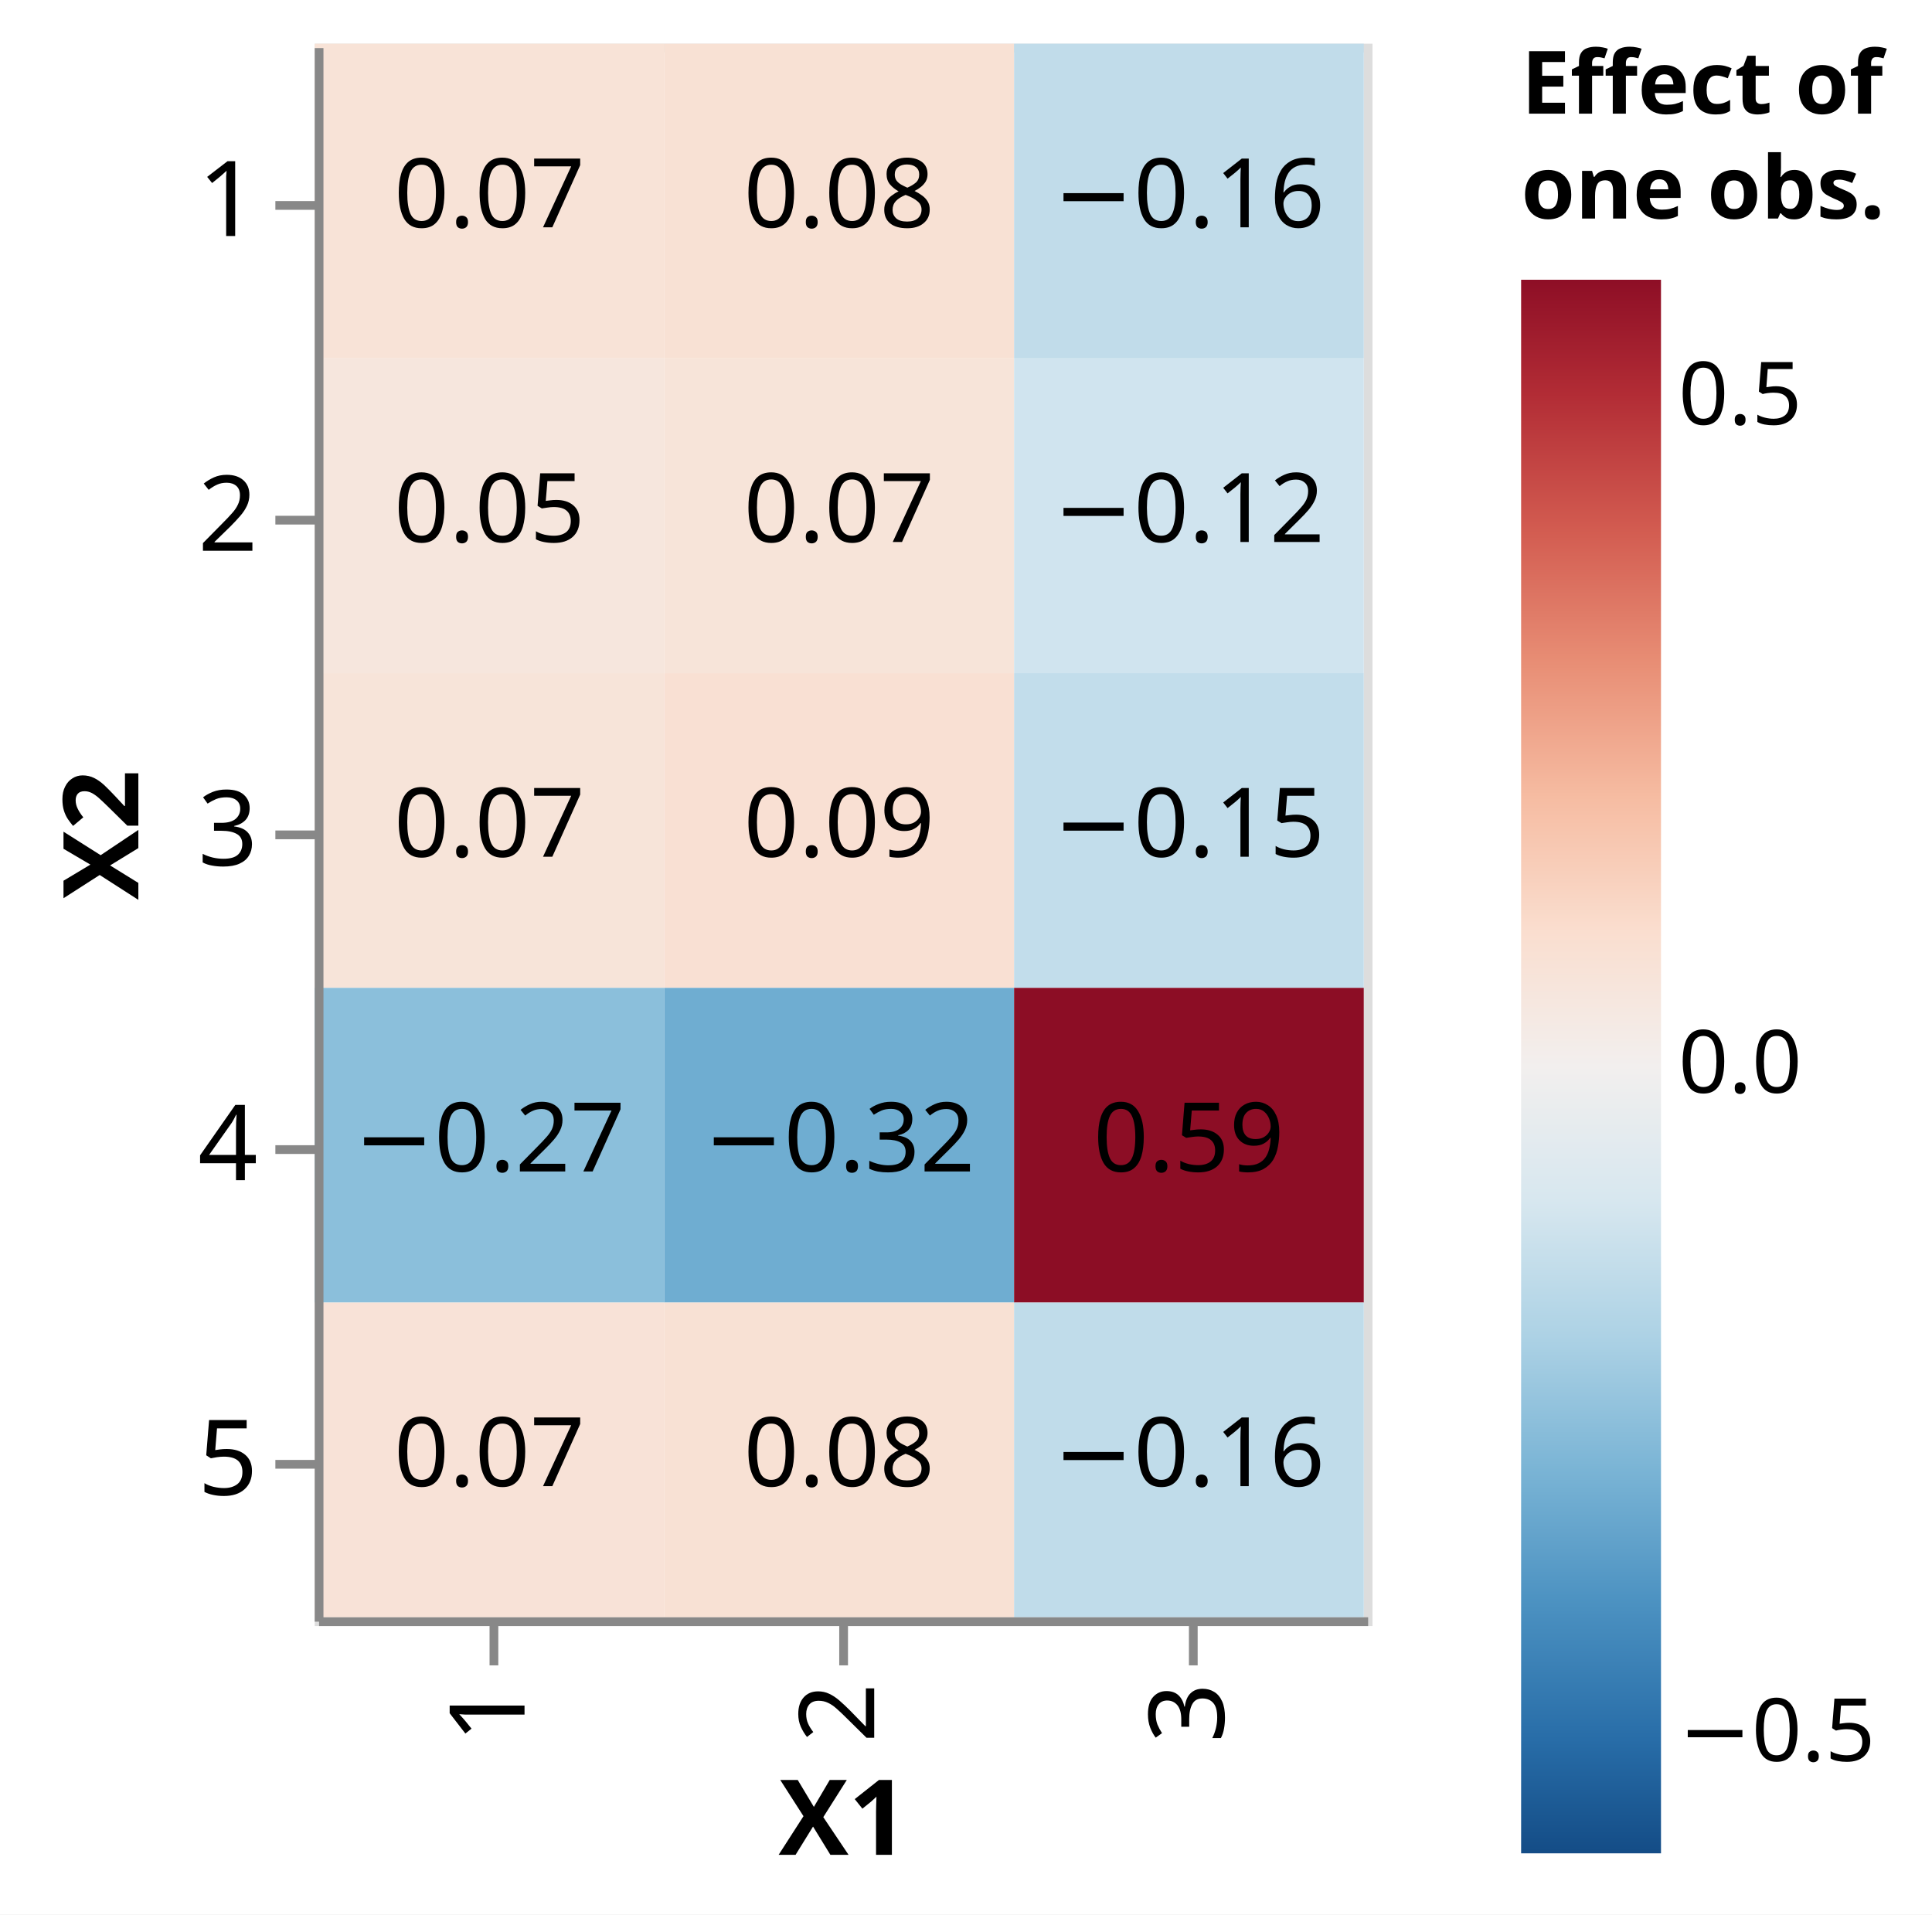
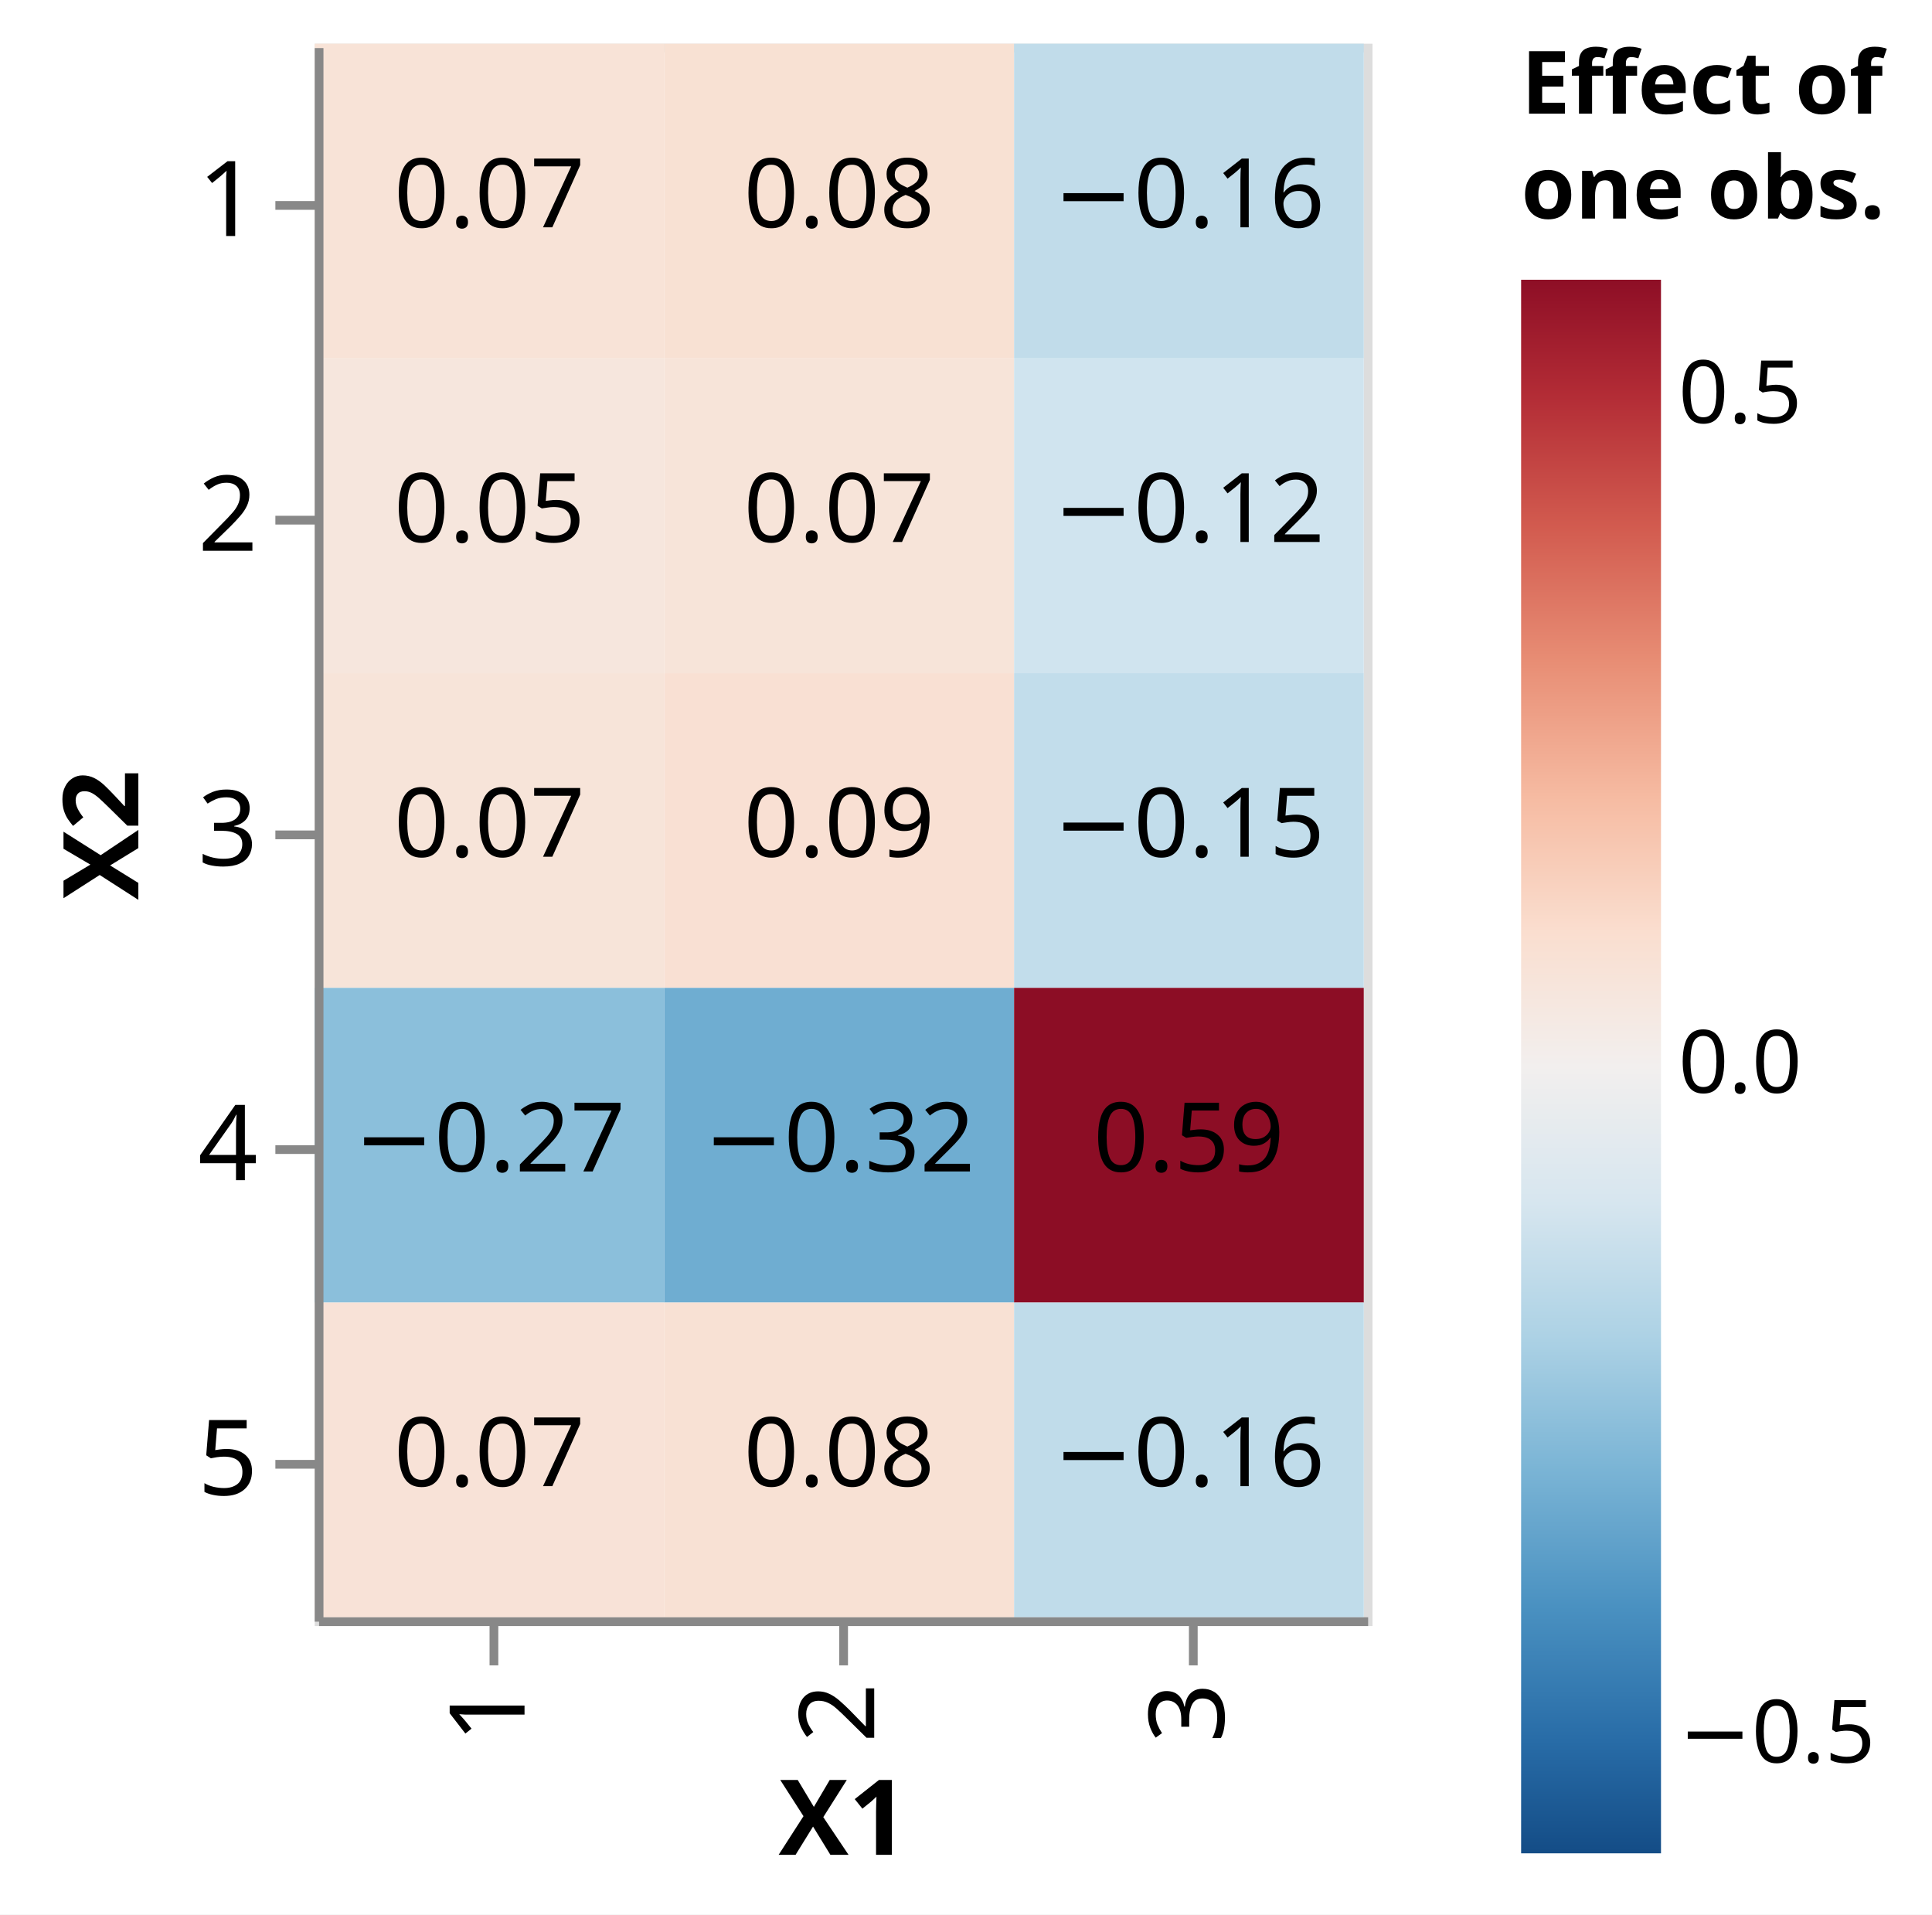
<svg xmlns="http://www.w3.org/2000/svg" version="1.1" class="marks" width="221" height="219" viewBox="0 0 221 219">
  <rect width="221" height="219" fill="white" />
  <g fill="none" stroke-miterlimit="10" transform="translate(36,5)">
    <g class="mark-group role-frame root" role="graphics-object" aria-roledescription="group mark container">
      <g transform="translate(0,0)">
        <path class="background" aria-hidden="true" d="M0.5,0.5h120v180h-120Z" stroke="#ddd" />
        <g>
          <g class="mark-rect role-mark layer_0_marks" role="graphics-object" aria-roledescription="rect mark container">
-             <path aria-label="raked_1: 1; raked_2: 1; grad_x: 0.0720617619282" role="graphics-symbol" aria-roledescription="rect mark" d="M0,0h40v36h-40Z" fill="rgb(248, 227, 215)" />
-             <path aria-label="raked_1: 2; raked_2: 1; grad_x: 0.0840925217076" role="graphics-symbol" aria-roledescription="rect mark" d="M40,0h40v36h-40Z" fill="rgb(248, 225, 212)" />
-             <path aria-label="raked_1: 3; raked_2: 1; grad_x: −0.156154283636" role="graphics-symbol" aria-roledescription="rect mark" d="M80,0h40v36h-40Z" fill="rgb(193, 220, 234)" />
-             <path aria-label="raked_1: 1; raked_2: 2; grad_x: 0.0541501444892" role="graphics-symbol" aria-roledescription="rect mark" d="M0,36h40v36h-40Z" fill="rgb(246, 230, 221)" />
-             <path aria-label="raked_1: 2; raked_2: 2; grad_x: 0.0671429398323" role="graphics-symbol" aria-roledescription="rect mark" d="M40,36h40v36h-40Z" fill="rgb(247, 228, 217)" />
-             <path aria-label="raked_1: 3; raked_2: 2; grad_x: −0.121293084322" role="graphics-symbol" aria-roledescription="rect mark" d="M80,36h40v36h-40Z" fill="rgb(208, 228, 239)" />
-             <path aria-label="raked_1: 1; raked_2: 3; grad_x: 0.0675533974363" role="graphics-symbol" aria-roledescription="rect mark" d="M0,72h40v36h-40Z" fill="rgb(247, 228, 217)" />
-             <path aria-label="raked_1: 2; raked_2: 3; grad_x: 0.0863808592298" role="graphics-symbol" aria-roledescription="rect mark" d="M40,72h40v36h-40Z" fill="rgb(249, 224, 211)" />
-             <path aria-label="raked_1: 3; raked_2: 3; grad_x: −0.153934256666" role="graphics-symbol" aria-roledescription="rect mark" d="M80,72h40v36h-40Z" fill="rgb(194, 221, 235)" />
-             <path aria-label="raked_1: 1; raked_2: 4; grad_x: −0.268037562825" role="graphics-symbol" aria-roledescription="rect mark" d="M0,108h40v36h-40Z" fill="rgb(139, 191, 219)" />
-             <path aria-label="raked_1: 2; raked_2: 4; grad_x: −0.320638991139" role="graphics-symbol" aria-roledescription="rect mark" d="M40,108h40v36h-40Z" fill="rgb(111, 173, 209)" />
-             <path aria-label="raked_1: 3; raked_2: 4; grad_x: 0.588676553963" role="graphics-symbol" aria-roledescription="rect mark" d="M80,108h40v36h-40Z" fill="rgb(140, 13, 37)" />
-             <path aria-label="raked_1: 1; raked_2: 5; grad_x: 0.074272258971" role="graphics-symbol" aria-roledescription="rect mark" d="M0,144h40v36h-40Z" fill="rgb(248, 226, 215)" />
-             <path aria-label="raked_1: 2; raked_2: 5; grad_x: 0.0830226703689" role="graphics-symbol" aria-roledescription="rect mark" d="M40,144h40v36h-40Z" fill="rgb(248, 225, 212)" />
-             <path aria-label="raked_1: 3; raked_2: 5; grad_x: −0.15729492934" role="graphics-symbol" aria-roledescription="rect mark" d="M80,144h40v36h-40Z" fill="rgb(192, 220, 234)" />
+             <path aria-label="raked_1: 1; raked_2: 1; grad_y: 0.0718901883042" role="graphics-symbol" aria-roledescription="rect mark" d="M0,0h40v36h-40Z" fill="rgb(248, 227, 215)" />
+             <path aria-label="raked_1: 2; raked_2: 1; grad_y: 0.0842040628039" role="graphics-symbol" aria-roledescription="rect mark" d="M40,0h40v36h-40Z" fill="rgb(248, 225, 211)" />
+             <path aria-label="raked_1: 3; raked_2: 1; grad_y: −0.156094251108" role="graphics-symbol" aria-roledescription="rect mark" d="M80,0h40v36h-40Z" fill="rgb(193, 220, 234)" />
+             <path aria-label="raked_1: 1; raked_2: 2; grad_y: 0.0538919977998" role="graphics-symbol" aria-roledescription="rect mark" d="M0,36h40v36h-40Z" fill="rgb(246, 230, 221)" />
+             <path aria-label="raked_1: 2; raked_2: 2; grad_y: 0.0670626634694" role="graphics-symbol" aria-roledescription="rect mark" d="M40,36h40v36h-40Z" fill="rgb(247, 228, 217)" />
+             <path aria-label="raked_1: 3; raked_2: 2; grad_y: −0.120954661269" role="graphics-symbol" aria-roledescription="rect mark" d="M80,36h40v36h-40Z" fill="rgb(208, 228, 239)" />
+             <path aria-label="raked_1: 1; raked_2: 3; grad_y: 0.0674427582182" role="graphics-symbol" aria-roledescription="rect mark" d="M0,72h40v36h-40Z" fill="rgb(247, 228, 217)" />
+             <path aria-label="raked_1: 2; raked_2: 3; grad_y: 0.0862507668078" role="graphics-symbol" aria-roledescription="rect mark" d="M40,72h40v36h-40Z" fill="rgb(249, 224, 211)" />
+             <path aria-label="raked_1: 3; raked_2: 3; grad_y: −0.153693525026" role="graphics-symbol" aria-roledescription="rect mark" d="M80,72h40v36h-40Z" fill="rgb(194, 221, 235)" />
+             <path aria-label="raked_1: 1; raked_2: 4; grad_y: −0.267201161414" role="graphics-symbol" aria-roledescription="rect mark" d="M0,108h40v36h-40Z" fill="rgb(139, 191, 219)" />
+             <path aria-label="raked_1: 2; raked_2: 4; grad_y: −0.320163483789" role="graphics-symbol" aria-roledescription="rect mark" d="M40,108h40v36h-40Z" fill="rgb(111, 173, 209)" />
+             <path aria-label="raked_1: 3; raked_2: 4; grad_y: 0.587364645203" role="graphics-symbol" aria-roledescription="rect mark" d="M80,108h40v36h-40Z" fill="rgb(140, 13, 37)" />
+             <path aria-label="raked_1: 1; raked_2: 5; grad_y: 0.0739762170921" role="graphics-symbol" aria-roledescription="rect mark" d="M0,144h40v36h-40Z" fill="rgb(248, 226, 215)" />
+             <path aria-label="raked_1: 2; raked_2: 5; grad_y: 0.0826459907077" role="graphics-symbol" aria-roledescription="rect mark" d="M40,144h40v36h-40Z" fill="rgb(248, 225, 212)" />
+             <path aria-label="raked_1: 3; raked_2: 5; grad_y: −0.1566222078" role="graphics-symbol" aria-roledescription="rect mark" d="M80,144h40v36h-40Z" fill="rgb(192, 220, 234)" />
          </g>
          <g class="mark-text role-mark layer_1_marks" role="graphics-object" aria-roledescription="text mark container">
-             <text aria-label="raked_1: 1; raked_2: 1; grad_x: 0.07" role="graphics-symbol" aria-roledescription="text mark" text-anchor="middle" transform="translate(20,21)" font-family="sans-serif" font-size="11px" fill="black">0.07</text>
-             <text aria-label="raked_1: 2; raked_2: 1; grad_x: 0.08" role="graphics-symbol" aria-roledescription="text mark" text-anchor="middle" transform="translate(60,21)" font-family="sans-serif" font-size="11px" fill="black">0.08</text>
-             <text aria-label="raked_1: 3; raked_2: 1; grad_x: −0.16" role="graphics-symbol" aria-roledescription="text mark" text-anchor="middle" transform="translate(100,21)" font-family="sans-serif" font-size="11px" fill="black">−0.16</text>
-             <text aria-label="raked_1: 1; raked_2: 2; grad_x: 0.05" role="graphics-symbol" aria-roledescription="text mark" text-anchor="middle" transform="translate(20,57)" font-family="sans-serif" font-size="11px" fill="black">0.05</text>
-             <text aria-label="raked_1: 2; raked_2: 2; grad_x: 0.07" role="graphics-symbol" aria-roledescription="text mark" text-anchor="middle" transform="translate(60,57)" font-family="sans-serif" font-size="11px" fill="black">0.07</text>
-             <text aria-label="raked_1: 3; raked_2: 2; grad_x: −0.12" role="graphics-symbol" aria-roledescription="text mark" text-anchor="middle" transform="translate(100,57)" font-family="sans-serif" font-size="11px" fill="black">−0.12</text>
-             <text aria-label="raked_1: 1; raked_2: 3; grad_x: 0.07" role="graphics-symbol" aria-roledescription="text mark" text-anchor="middle" transform="translate(20,93)" font-family="sans-serif" font-size="11px" fill="black">0.07</text>
-             <text aria-label="raked_1: 2; raked_2: 3; grad_x: 0.09" role="graphics-symbol" aria-roledescription="text mark" text-anchor="middle" transform="translate(60,93)" font-family="sans-serif" font-size="11px" fill="black">0.09</text>
-             <text aria-label="raked_1: 3; raked_2: 3; grad_x: −0.15" role="graphics-symbol" aria-roledescription="text mark" text-anchor="middle" transform="translate(100,93)" font-family="sans-serif" font-size="11px" fill="black">−0.15</text>
-             <text aria-label="raked_1: 1; raked_2: 4; grad_x: −0.27" role="graphics-symbol" aria-roledescription="text mark" text-anchor="middle" transform="translate(20,129)" font-family="sans-serif" font-size="11px" fill="black">−0.27</text>
-             <text aria-label="raked_1: 2; raked_2: 4; grad_x: −0.32" role="graphics-symbol" aria-roledescription="text mark" text-anchor="middle" transform="translate(60,129)" font-family="sans-serif" font-size="11px" fill="black">−0.32</text>
-             <text aria-label="raked_1: 3; raked_2: 4; grad_x: 0.59" role="graphics-symbol" aria-roledescription="text mark" text-anchor="middle" transform="translate(100,129)" font-family="sans-serif" font-size="11px" fill="black">0.59</text>
-             <text aria-label="raked_1: 1; raked_2: 5; grad_x: 0.07" role="graphics-symbol" aria-roledescription="text mark" text-anchor="middle" transform="translate(20,165)" font-family="sans-serif" font-size="11px" fill="black">0.07</text>
-             <text aria-label="raked_1: 2; raked_2: 5; grad_x: 0.08" role="graphics-symbol" aria-roledescription="text mark" text-anchor="middle" transform="translate(60,165)" font-family="sans-serif" font-size="11px" fill="black">0.08</text>
-             <text aria-label="raked_1: 3; raked_2: 5; grad_x: −0.16" role="graphics-symbol" aria-roledescription="text mark" text-anchor="middle" transform="translate(100,165)" font-family="sans-serif" font-size="11px" fill="black">−0.16</text>
+             <text aria-label="raked_1: 1; raked_2: 1; grad_y: 0.07" role="graphics-symbol" aria-roledescription="text mark" text-anchor="middle" transform="translate(20,21)" font-family="sans-serif" font-size="11px" fill="black">0.07</text>
+             <text aria-label="raked_1: 2; raked_2: 1; grad_y: 0.08" role="graphics-symbol" aria-roledescription="text mark" text-anchor="middle" transform="translate(60,21)" font-family="sans-serif" font-size="11px" fill="black">0.08</text>
+             <text aria-label="raked_1: 3; raked_2: 1; grad_y: −0.16" role="graphics-symbol" aria-roledescription="text mark" text-anchor="middle" transform="translate(100,21)" font-family="sans-serif" font-size="11px" fill="black">−0.16</text>
+             <text aria-label="raked_1: 1; raked_2: 2; grad_y: 0.05" role="graphics-symbol" aria-roledescription="text mark" text-anchor="middle" transform="translate(20,57)" font-family="sans-serif" font-size="11px" fill="black">0.05</text>
+             <text aria-label="raked_1: 2; raked_2: 2; grad_y: 0.07" role="graphics-symbol" aria-roledescription="text mark" text-anchor="middle" transform="translate(60,57)" font-family="sans-serif" font-size="11px" fill="black">0.07</text>
+             <text aria-label="raked_1: 3; raked_2: 2; grad_y: −0.12" role="graphics-symbol" aria-roledescription="text mark" text-anchor="middle" transform="translate(100,57)" font-family="sans-serif" font-size="11px" fill="black">−0.12</text>
+             <text aria-label="raked_1: 1; raked_2: 3; grad_y: 0.07" role="graphics-symbol" aria-roledescription="text mark" text-anchor="middle" transform="translate(20,93)" font-family="sans-serif" font-size="11px" fill="black">0.07</text>
+             <text aria-label="raked_1: 2; raked_2: 3; grad_y: 0.09" role="graphics-symbol" aria-roledescription="text mark" text-anchor="middle" transform="translate(60,93)" font-family="sans-serif" font-size="11px" fill="black">0.09</text>
+             <text aria-label="raked_1: 3; raked_2: 3; grad_y: −0.15" role="graphics-symbol" aria-roledescription="text mark" text-anchor="middle" transform="translate(100,93)" font-family="sans-serif" font-size="11px" fill="black">−0.15</text>
+             <text aria-label="raked_1: 1; raked_2: 4; grad_y: −0.27" role="graphics-symbol" aria-roledescription="text mark" text-anchor="middle" transform="translate(20,129)" font-family="sans-serif" font-size="11px" fill="black">−0.27</text>
+             <text aria-label="raked_1: 2; raked_2: 4; grad_y: −0.32" role="graphics-symbol" aria-roledescription="text mark" text-anchor="middle" transform="translate(60,129)" font-family="sans-serif" font-size="11px" fill="black">−0.32</text>
+             <text aria-label="raked_1: 3; raked_2: 4; grad_y: 0.59" role="graphics-symbol" aria-roledescription="text mark" text-anchor="middle" transform="translate(100,129)" font-family="sans-serif" font-size="11px" fill="black">0.59</text>
+             <text aria-label="raked_1: 1; raked_2: 5; grad_y: 0.07" role="graphics-symbol" aria-roledescription="text mark" text-anchor="middle" transform="translate(20,165)" font-family="sans-serif" font-size="11px" fill="black">0.07</text>
+             <text aria-label="raked_1: 2; raked_2: 5; grad_y: 0.08" role="graphics-symbol" aria-roledescription="text mark" text-anchor="middle" transform="translate(60,165)" font-family="sans-serif" font-size="11px" fill="black">0.08</text>
+             <text aria-label="raked_1: 3; raked_2: 5; grad_y: −0.16" role="graphics-symbol" aria-roledescription="text mark" text-anchor="middle" transform="translate(100,165)" font-family="sans-serif" font-size="11px" fill="black">−0.16</text>
          </g>
          <g class="mark-group role-legend" role="graphics-symbol" aria-roledescription="legend" aria-label="Gradient legend titled 'Effect of one obs.' for fill color with values from −0.6 to 0.6">
            <g transform="translate(138,0)">
              <path class="background" aria-hidden="true" d="M0,0h42v207h-42Z" pointer-events="none" />
              <g>
                <g class="mark-group role-legend-entry">
                  <g transform="translate(0,27)">
                    <path class="background" aria-hidden="true" d="M0,0h0v0h0Z" pointer-events="none" />
                    <g>
                      <g class="mark-rect role-legend-gradient" pointer-events="none">
                        <path d="M0,0h16v180h-16Z" fill="url(#gradient_0)" stroke="#ddd" stroke-width="0" opacity="1" />
                      </g>
                      <g class="mark-text role-legend-label" pointer-events="none">
-                         <text text-anchor="start" transform="translate(18,169.4427)" font-family="sans-serif" font-size="10px" fill="#000" opacity="1">−0.5</text>
+                         <text text-anchor="start" transform="translate(18,169.6134)" font-family="sans-serif" font-size="10px" fill="#000" opacity="1">−0.5</text>
                        <text text-anchor="start" transform="translate(18,93)" font-family="sans-serif" font-size="10px" fill="#000" opacity="1">0.0</text>
-                         <text text-anchor="start" transform="translate(18,16.55734)" font-family="sans-serif" font-size="10px" fill="#000" opacity="1">0.5</text>
+                         <text text-anchor="start" transform="translate(18,16.3866)" font-family="sans-serif" font-size="10px" fill="#000" opacity="1">0.5</text>
                      </g>
                    </g>
                    <path class="foreground" aria-hidden="true" d="" pointer-events="none" display="none" />
                  </g>
                </g>
                <g class="mark-text role-legend-title" pointer-events="none">
                  <text text-anchor="start" transform="translate(0,8)" font-family="sans-serif" font-size="10px" font-weight="bold" fill="#000" opacity="1">
                    <tspan>Effect of</tspan>
                    <tspan x="0" dy="12">one obs.</tspan>
                  </text>
                </g>
              </g>
              <path class="foreground" aria-hidden="true" d="" pointer-events="none" display="none" />
            </g>
          </g>
          <g class="mark-group role-axis" role="graphics-symbol" aria-roledescription="axis" aria-label="X-axis titled 'X1' for a discrete scale with 3 values: 1, 2, 3">
            <g transform="translate(0.5,180.5)">
              <path class="background" aria-hidden="true" d="M0,0h0v0h0Z" pointer-events="none" />
              <g>
                <g class="mark-rule role-axis-tick" pointer-events="none">
                  <line transform="translate(20,0)" x2="0" y2="5" stroke="#888" stroke-width="1" opacity="1" />
                  <line transform="translate(60,0)" x2="0" y2="5" stroke="#888" stroke-width="1" opacity="1" />
                  <line transform="translate(100,0)" x2="0" y2="5" stroke="#888" stroke-width="1" opacity="1" />
                </g>
                <g class="mark-text role-axis-label" pointer-events="none">
                  <text text-anchor="end" transform="translate(19.5,7) rotate(270) translate(0,4)" font-family="sans-serif" font-size="12px" fill="#000" opacity="1">1</text>
                  <text text-anchor="end" transform="translate(59.5,7) rotate(270) translate(0,4)" font-family="sans-serif" font-size="12px" fill="#000" opacity="1">2</text>
                  <text text-anchor="end" transform="translate(99.5,7) rotate(270) translate(0,4)" font-family="sans-serif" font-size="12px" fill="#000" opacity="1">3</text>
                </g>
                <g class="mark-rule role-axis-domain" pointer-events="none">
                  <line transform="translate(0,0)" x2="120" y2="0" stroke="#888" stroke-width="1" opacity="1" />
                </g>
                <g class="mark-text role-axis-title" pointer-events="none">
                  <text text-anchor="middle" transform="translate(60,26.67383)" font-family="sans-serif" font-size="12px" font-weight="bold" fill="#000" opacity="1">X1</text>
                </g>
              </g>
              <path class="foreground" aria-hidden="true" d="" pointer-events="none" display="none" />
            </g>
          </g>
          <g class="mark-group role-axis" role="graphics-symbol" aria-roledescription="axis" aria-label="Y-axis titled 'X2' for a discrete scale with 5 values: 1, 2, 3, 4, 5">
            <g transform="translate(0.5,0.5)">
              <path class="background" aria-hidden="true" d="M0,0h0v0h0Z" pointer-events="none" />
              <g>
                <g class="mark-rule role-axis-tick" pointer-events="none">
                  <line transform="translate(0,18)" x2="-5" y2="0" stroke="#888" stroke-width="1" opacity="1" />
                  <line transform="translate(0,54)" x2="-5" y2="0" stroke="#888" stroke-width="1" opacity="1" />
                  <line transform="translate(0,90)" x2="-5" y2="0" stroke="#888" stroke-width="1" opacity="1" />
                  <line transform="translate(0,126)" x2="-5" y2="0" stroke="#888" stroke-width="1" opacity="1" />
                  <line transform="translate(0,162)" x2="-5" y2="0" stroke="#888" stroke-width="1" opacity="1" />
                </g>
                <g class="mark-text role-axis-label" pointer-events="none">
                  <text text-anchor="end" transform="translate(-7,21.5)" font-family="sans-serif" font-size="12px" fill="#000" opacity="1">1</text>
                  <text text-anchor="end" transform="translate(-7,57.5)" font-family="sans-serif" font-size="12px" fill="#000" opacity="1">2</text>
                  <text text-anchor="end" transform="translate(-7,93.5)" font-family="sans-serif" font-size="12px" fill="#000" opacity="1">3</text>
                  <text text-anchor="end" transform="translate(-7,129.5)" font-family="sans-serif" font-size="12px" fill="#000" opacity="1">4</text>
                  <text text-anchor="end" transform="translate(-7,165.5)" font-family="sans-serif" font-size="12px" fill="#000" opacity="1">5</text>
                </g>
                <g class="mark-rule role-axis-domain" pointer-events="none">
                  <line transform="translate(0,0)" x2="0" y2="180" stroke="#888" stroke-width="1" opacity="1" />
                </g>
                <g class="mark-text role-axis-title" pointer-events="none">
                  <text text-anchor="middle" transform="translate(-17.67383,90) rotate(-90) translate(0,-3)" font-family="sans-serif" font-size="12px" font-weight="bold" fill="#000" opacity="1">X2</text>
                </g>
              </g>
              <path class="foreground" aria-hidden="true" d="" pointer-events="none" display="none" />
            </g>
          </g>
        </g>
        <path class="foreground" aria-hidden="true" d="" display="none" />
      </g>
    </g>
  </g>
  <defs>
    <linearGradient id="gradient_0" x1="0" x2="0" y1="1" y2="0">
      <stop offset="0" stop-color="rgb(19, 75, 133)" />
-       <stop offset="0.075" stop-color="rgb(40, 109, 168)" />
-       <stop offset="0.16" stop-color="rgb(75, 145, 193)" />
+       <stop offset="0.074" stop-color="rgb(40, 108, 167)" />
+       <stop offset="0.159" stop-color="rgb(74, 145, 193)" />
      <stop offset="0.245" stop-color="rgb(122, 180, 213)" />
      <stop offset="0.33" stop-color="rgb(173, 210, 229)" />
-       <stop offset="0.415" stop-color="rgb(215, 231, 239)" />
+       <stop offset="0.415" stop-color="rgb(215, 230, 239)" />
      <stop offset="0.5" stop-color="rgb(242, 239, 238)" />
      <stop offset="0.585" stop-color="rgb(250, 222, 207)" />
-       <stop offset="0.67" stop-color="rgb(246, 188, 162)" />
+       <stop offset="0.67" stop-color="rgb(246, 187, 162)" />
      <stop offset="0.755" stop-color="rgb(232, 142, 117)" />
-       <stop offset="0.84" stop-color="rgb(210, 91, 80)" />
-       <stop offset="0.925" stop-color="rgb(178, 44, 53)" />
+       <stop offset="0.841" stop-color="rgb(210, 91, 79)" />
+       <stop offset="0.926" stop-color="rgb(178, 43, 53)" />
      <stop offset="1" stop-color="rgb(140, 13, 37)" />
    </linearGradient>
  </defs>
</svg>
